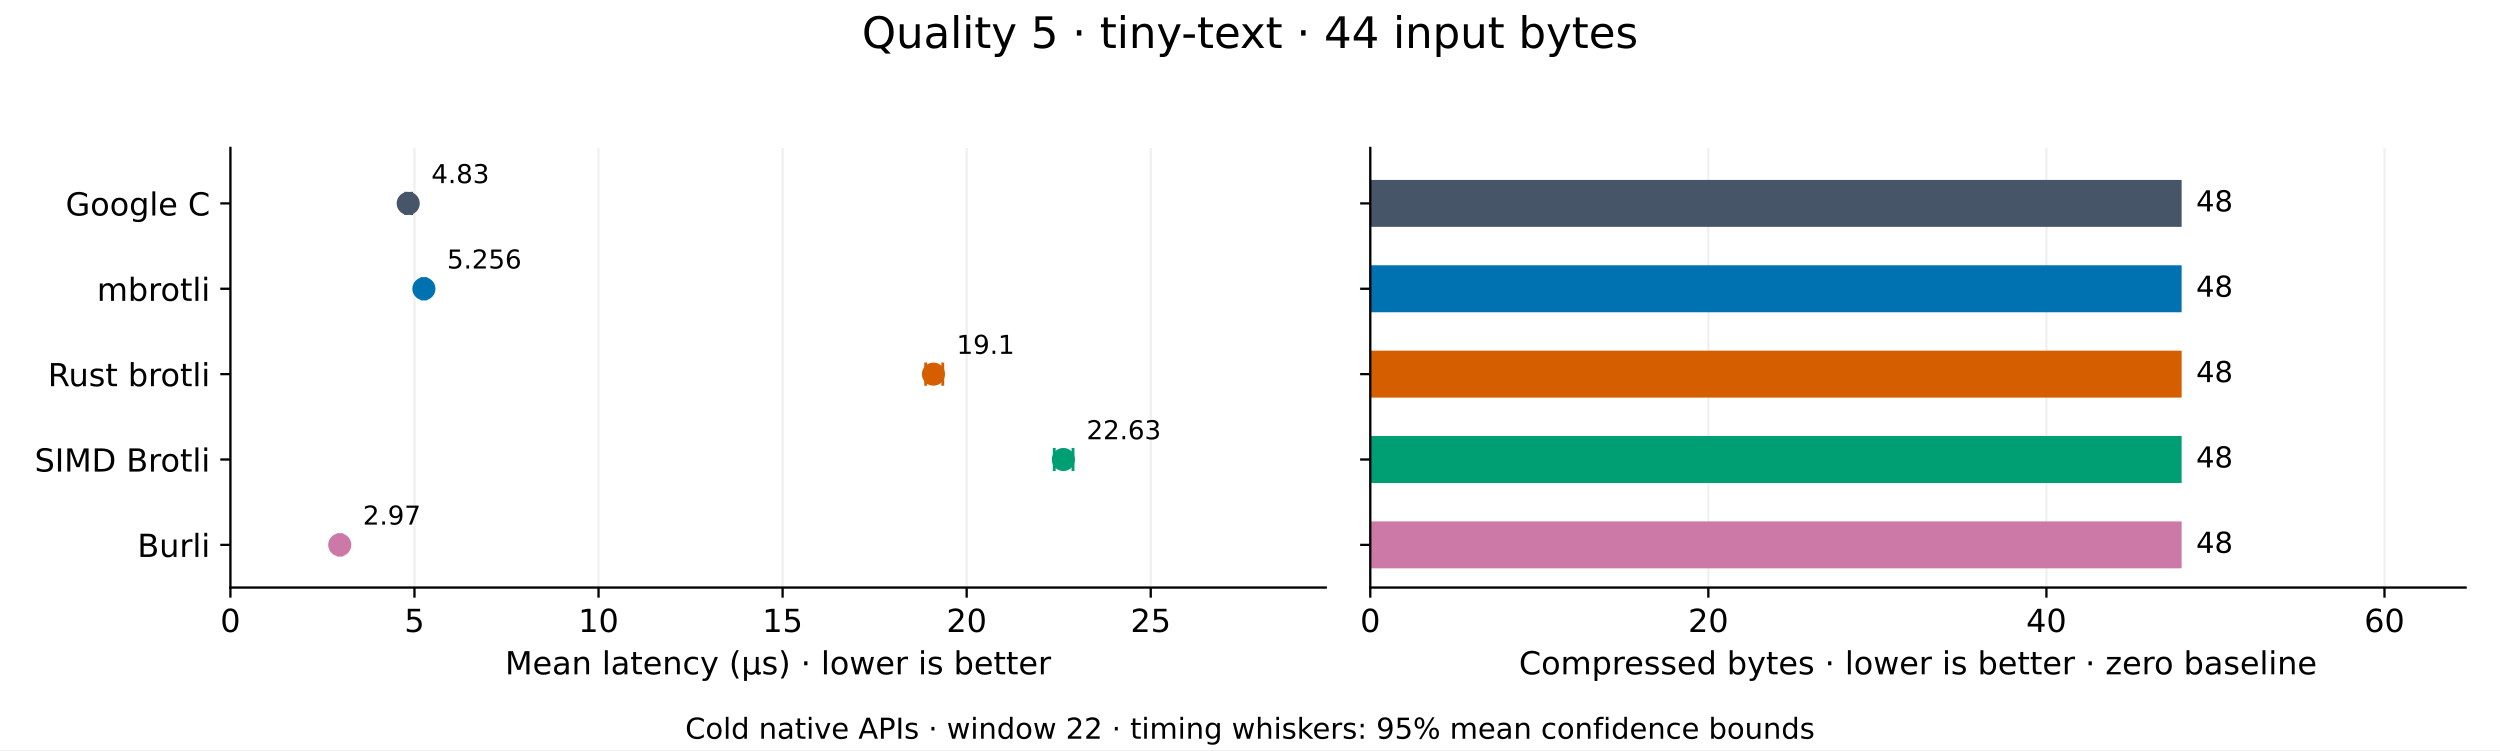
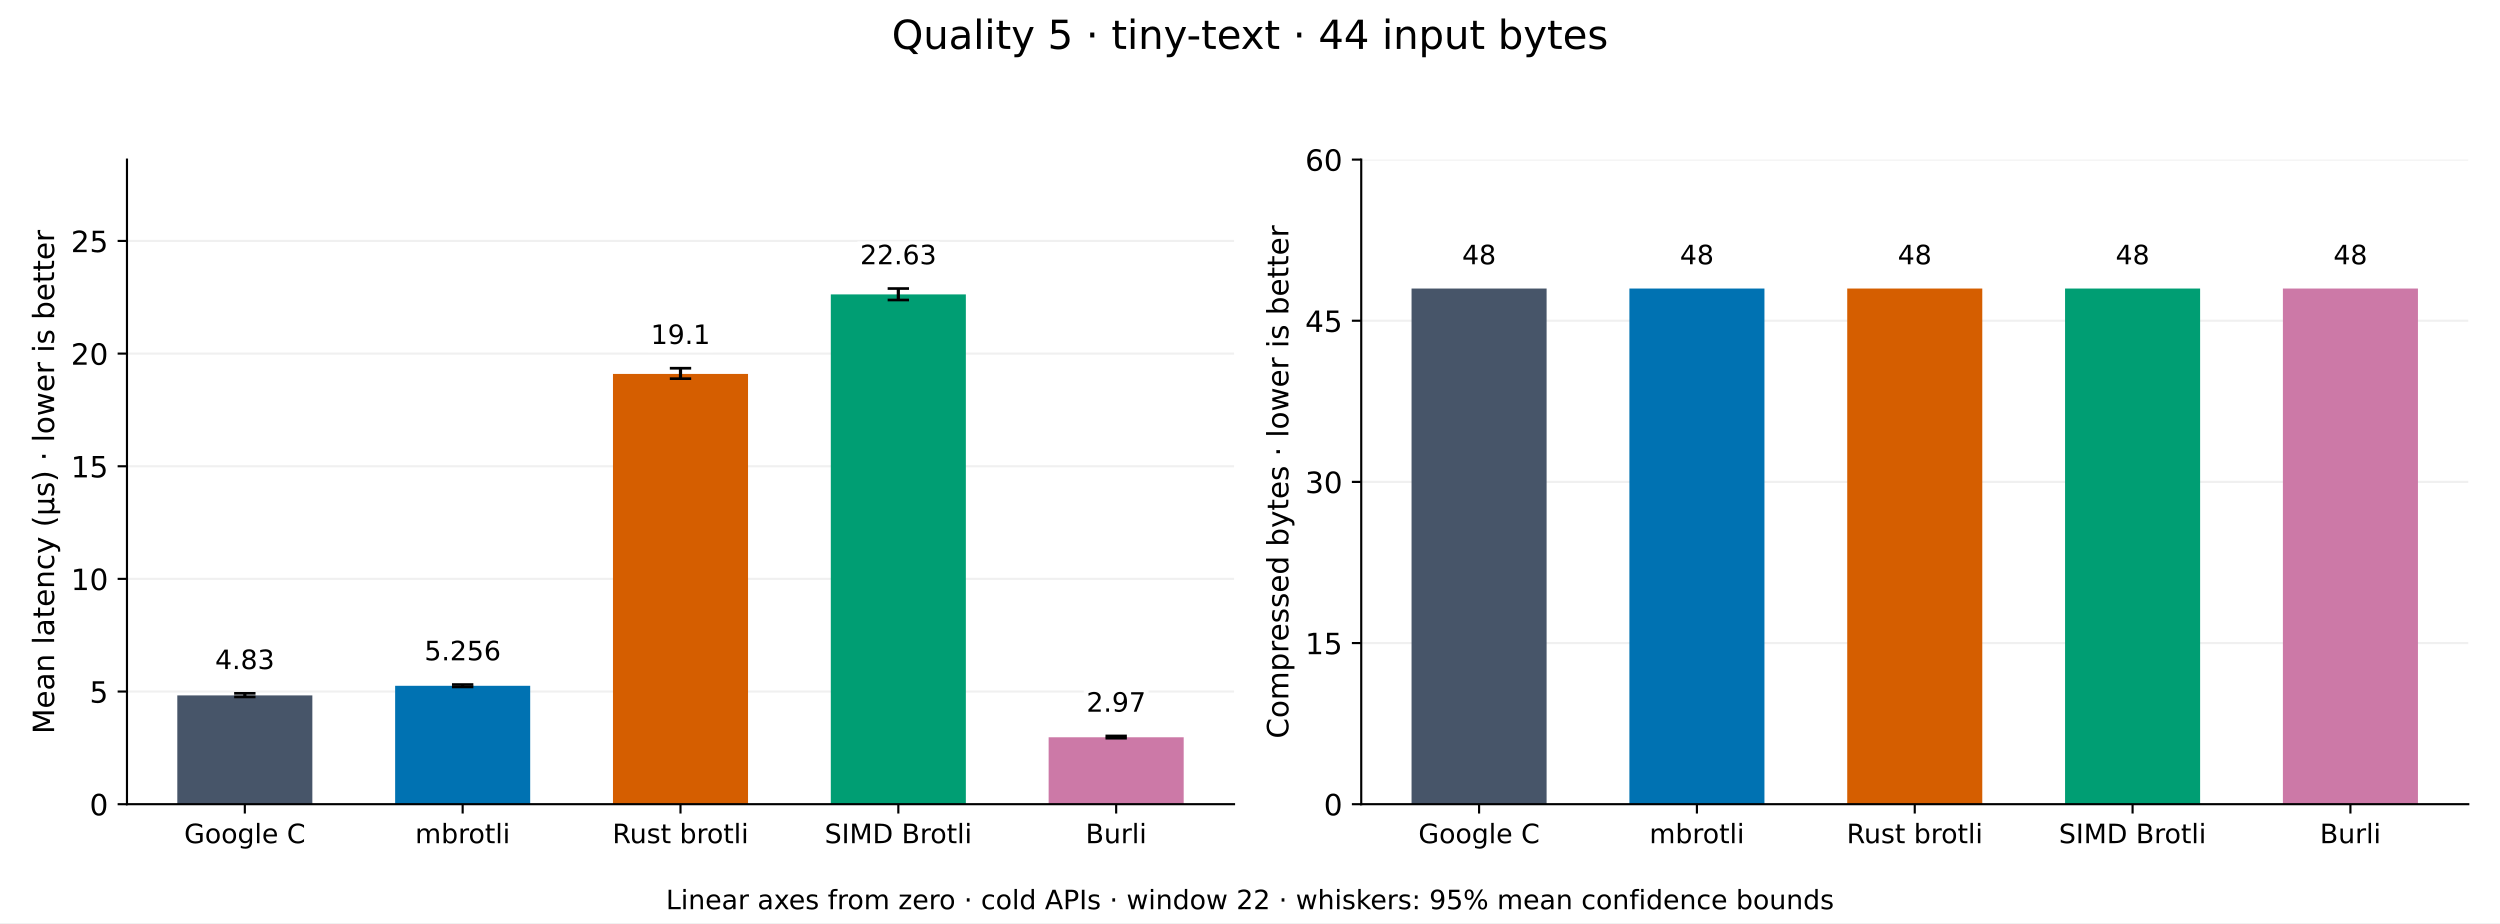
- <svg xmlns="http://www.w3.org/2000/svg" xmlns:xlink="http://www.w3.org/1999/xlink" width="864pt" height="259.2pt" viewBox="0 0 864 259.2" version="1.1">
+ <svg xmlns="http://www.w3.org/2000/svg" xmlns:xlink="http://www.w3.org/1999/xlink" width="936pt" height="345.6pt" viewBox="0 0 936 345.6" version="1.1">
  <defs>
    <style type="text/css">*{stroke-linejoin: round; stroke-linecap: butt}</style>
  </defs>
  <g id="figure_1">
    <g id="patch_1">
-       <path d="M 0 259.2  L 864 259.2  L 864 0  L 0 0  z " style="fill: #ffffff" />
+       <path d="M 0 345.6  L 936 345.6  L 936 0  L 0 0  z " style="fill: #ffffff" />
    </g>
    <g id="axes_1">
      <g id="patch_2">
-         <path d="M 79.63 203.056  L 458.185 203.056  L 458.185 51.12  L 79.63 51.12  z " style="fill: #ffffff" />
+         <path d="M 47.54 301.088  L 462.015 301.088  L 462.015 59.76  L 47.54 59.76  z " style="fill: #ffffff" />
      </g>
      <g id="matplotlib.axis_1">
        <g id="xtick_1">
          <g id="line2d_1">
-             <path d="M 79.63 203.056  L 79.63 51.12  " clip-path="url(#p1900ef59c5)" style="fill: none; stroke: #b0b0b0; stroke-opacity: 0.18; stroke-width: 0.8; stroke-linecap: square" />
-           </g>
-           <g id="line2d_2">
            <defs>
              <path id="m3d63aaa0ea" d="M 0 0  L 0 3.5  " style="stroke: #000000; stroke-width: 0.8" />
            </defs>
            <g>
-               <use xlink:href="#m3d63aaa0ea" x="79.63" y="203.056" style="stroke: #000000; stroke-width: 0.8" />
+               <use xlink:href="#m3d63aaa0ea" x="91.663" y="301.088" style="stroke: #000000; stroke-width: 0.8" />
            </g>
          </g>
          <g id="text_1">
-             <text style="font-size: 11px; font-family: 'DejaVu Sans', 'Bitstream Vera Sans', 'Computer Modern Sans Serif', 'Lucida Grande', 'Verdana', 'Geneva', 'Lucid', 'Arial', 'Helvetica', 'Avant Garde', sans-serif; text-anchor: middle" x="79.63" y="218.414" transform="rotate(-0 79.63 218.4143)">0</text>
+             <text style="font-size: 10px; font-family: 'DejaVu Sans', 'Bitstream Vera Sans', 'Computer Modern Sans Serif', 'Lucida Grande', 'Verdana', 'Geneva', 'Lucid', 'Arial', 'Helvetica', 'Avant Garde', sans-serif; text-anchor: middle" x="91.663" y="315.686" transform="rotate(-0 91.66259 315.6864)">Google C</text>
          </g>
        </g>
        <g id="xtick_2">
+           <g id="line2d_2">
+             <g>
+               <use xlink:href="#m3d63aaa0ea" x="173.22" y="301.088" style="stroke: #000000; stroke-width: 0.8" />
+             </g>
+           </g>
+           <g id="text_2">
+             <text style="font-size: 10px; font-family: 'DejaVu Sans', 'Bitstream Vera Sans', 'Computer Modern Sans Serif', 'Lucida Grande', 'Verdana', 'Geneva', 'Lucid', 'Arial', 'Helvetica', 'Avant Garde', sans-serif; text-anchor: middle" x="173.22" y="315.686" transform="rotate(-0 173.22 315.6864)">mbrotli</text>
+           </g>
+         </g>
+         <g id="xtick_3">
          <g id="line2d_3">
-             <path d="M 143.242 203.056  L 143.242 51.12  " clip-path="url(#p1900ef59c5)" style="fill: none; stroke: #b0b0b0; stroke-opacity: 0.18; stroke-width: 0.8; stroke-linecap: square" />
-           </g>
+             <g>
+               <use xlink:href="#m3d63aaa0ea" x="254.778" y="301.088" style="stroke: #000000; stroke-width: 0.8" />
+             </g>
+           </g>
+           <g id="text_3">
+             <text style="font-size: 10px; font-family: 'DejaVu Sans', 'Bitstream Vera Sans', 'Computer Modern Sans Serif', 'Lucida Grande', 'Verdana', 'Geneva', 'Lucid', 'Arial', 'Helvetica', 'Avant Garde', sans-serif; text-anchor: middle" x="254.778" y="315.686" transform="rotate(-0 254.7775 315.6864)">Rust brotli</text>
+           </g>
+         </g>
+         <g id="xtick_4">
          <g id="line2d_4">
            <g>
-               <use xlink:href="#m3d63aaa0ea" x="143.242" y="203.056" style="stroke: #000000; stroke-width: 0.8" />
-             </g>
-           </g>
-           <g id="text_2">
-             <text style="font-size: 11px; font-family: 'DejaVu Sans', 'Bitstream Vera Sans', 'Computer Modern Sans Serif', 'Lucida Grande', 'Verdana', 'Geneva', 'Lucid', 'Arial', 'Helvetica', 'Avant Garde', sans-serif; text-anchor: middle" x="143.242" y="218.414" transform="rotate(-0 143.2423 218.4143)">5</text>
-           </g>
-         </g>
-         <g id="xtick_3">
+               <use xlink:href="#m3d63aaa0ea" x="336.335" y="301.088" style="stroke: #000000; stroke-width: 0.8" />
+             </g>
+           </g>
+           <g id="text_4">
+             <text style="font-size: 10px; font-family: 'DejaVu Sans', 'Bitstream Vera Sans', 'Computer Modern Sans Serif', 'Lucida Grande', 'Verdana', 'Geneva', 'Lucid', 'Arial', 'Helvetica', 'Avant Garde', sans-serif; text-anchor: middle" x="336.335" y="315.686" transform="rotate(-0 336.335 315.6864)">SIMD Brotli</text>
+           </g>
+         </g>
+         <g id="xtick_5">
          <g id="line2d_5">
-             <path d="M 206.855 203.056  L 206.855 51.12  " clip-path="url(#p1900ef59c5)" style="fill: none; stroke: #b0b0b0; stroke-opacity: 0.18; stroke-width: 0.8; stroke-linecap: square" />
-           </g>
-           <g id="line2d_6">
-             <g>
-               <use xlink:href="#m3d63aaa0ea" x="206.855" y="203.056" style="stroke: #000000; stroke-width: 0.8" />
-             </g>
-           </g>
-           <g id="text_3">
-             <text style="font-size: 11px; font-family: 'DejaVu Sans', 'Bitstream Vera Sans', 'Computer Modern Sans Serif', 'Lucida Grande', 'Verdana', 'Geneva', 'Lucid', 'Arial', 'Helvetica', 'Avant Garde', sans-serif; text-anchor: middle" x="206.855" y="218.414" transform="rotate(-0 206.8546 218.4143)">10</text>
-           </g>
-         </g>
-         <g id="xtick_4">
-           <g id="line2d_7">
-             <path d="M 270.467 203.056  L 270.467 51.12  " clip-path="url(#p1900ef59c5)" style="fill: none; stroke: #b0b0b0; stroke-opacity: 0.18; stroke-width: 0.8; stroke-linecap: square" />
-           </g>
-           <g id="line2d_8">
-             <g>
-               <use xlink:href="#m3d63aaa0ea" x="270.467" y="203.056" style="stroke: #000000; stroke-width: 0.8" />
-             </g>
-           </g>
-           <g id="text_4">
-             <text style="font-size: 11px; font-family: 'DejaVu Sans', 'Bitstream Vera Sans', 'Computer Modern Sans Serif', 'Lucida Grande', 'Verdana', 'Geneva', 'Lucid', 'Arial', 'Helvetica', 'Avant Garde', sans-serif; text-anchor: middle" x="270.467" y="218.414" transform="rotate(-0 270.4669 218.4143)">15</text>
-           </g>
-         </g>
-         <g id="xtick_5">
-           <g id="line2d_9">
-             <path d="M 334.079 203.056  L 334.079 51.12  " clip-path="url(#p1900ef59c5)" style="fill: none; stroke: #b0b0b0; stroke-opacity: 0.18; stroke-width: 0.8; stroke-linecap: square" />
-           </g>
-           <g id="line2d_10">
-             <g>
-               <use xlink:href="#m3d63aaa0ea" x="334.079" y="203.056" style="stroke: #000000; stroke-width: 0.8" />
+             <g>
+               <use xlink:href="#m3d63aaa0ea" x="417.892" y="301.088" style="stroke: #000000; stroke-width: 0.8" />
            </g>
          </g>
          <g id="text_5">
-             <text style="font-size: 11px; font-family: 'DejaVu Sans', 'Bitstream Vera Sans', 'Computer Modern Sans Serif', 'Lucida Grande', 'Verdana', 'Geneva', 'Lucid', 'Arial', 'Helvetica', 'Avant Garde', sans-serif; text-anchor: middle" x="334.079" y="218.414" transform="rotate(-0 334.0792 218.4143)">20</text>
-           </g>
-         </g>
-         <g id="xtick_6">
-           <g id="line2d_11">
-             <path d="M 397.692 203.056  L 397.692 51.12  " clip-path="url(#p1900ef59c5)" style="fill: none; stroke: #b0b0b0; stroke-opacity: 0.18; stroke-width: 0.8; stroke-linecap: square" />
-           </g>
-           <g id="line2d_12">
-             <g>
-               <use xlink:href="#m3d63aaa0ea" x="397.692" y="203.056" style="stroke: #000000; stroke-width: 0.8" />
-             </g>
-           </g>
-           <g id="text_6">
-             <text style="font-size: 11px; font-family: 'DejaVu Sans', 'Bitstream Vera Sans', 'Computer Modern Sans Serif', 'Lucida Grande', 'Verdana', 'Geneva', 'Lucid', 'Arial', 'Helvetica', 'Avant Garde', sans-serif; text-anchor: middle" x="397.692" y="218.414" transform="rotate(-0 397.6916 218.4143)">25</text>
-           </g>
-         </g>
-         <g id="text_7">
-           <text style="font-size: 11px; font-family: 'DejaVu Sans', 'Bitstream Vera Sans', 'Computer Modern Sans Serif', 'Lucida Grande', 'Verdana', 'Geneva', 'Lucid', 'Arial', 'Helvetica', 'Avant Garde', sans-serif; text-anchor: middle" x="268.908" y="233.06" transform="rotate(-0 268.9075 233.0602)">Mean latency (µs) · lower is better</text>
+             <text style="font-size: 10px; font-family: 'DejaVu Sans', 'Bitstream Vera Sans', 'Computer Modern Sans Serif', 'Lucida Grande', 'Verdana', 'Geneva', 'Lucid', 'Arial', 'Helvetica', 'Avant Garde', sans-serif; text-anchor: middle" x="417.892" y="315.686" transform="rotate(-0 417.8924 315.6864)">Burli</text>
+           </g>
        </g>
      </g>
      <g id="matplotlib.axis_2">
        <g id="ytick_1">
-           <g id="line2d_13">
+           <g id="line2d_6">
+             <path d="M 47.54 301.088  L 462.015 301.088  " clip-path="url(#p0ad4e481a9)" style="fill: none; stroke: #b0b0b0; stroke-opacity: 0.18; stroke-width: 0.8; stroke-linecap: square" />
+           </g>
+           <g id="line2d_7">
            <defs>
              <path id="mb6c034703b" d="M 0 0  L -3.5 0  " style="stroke: #000000; stroke-width: 0.8" />
            </defs>
            <g>
-               <use xlink:href="#mb6c034703b" x="79.63" y="70.296" style="stroke: #000000; stroke-width: 0.8" />
+               <use xlink:href="#mb6c034703b" x="47.54" y="301.088" style="stroke: #000000; stroke-width: 0.8" />
+             </g>
+           </g>
+           <g id="text_6">
+             <text style="font-size: 11px; font-family: 'DejaVu Sans', 'Bitstream Vera Sans', 'Computer Modern Sans Serif', 'Lucida Grande', 'Verdana', 'Geneva', 'Lucid', 'Arial', 'Helvetica', 'Avant Garde', sans-serif; text-anchor: end" x="40.54" y="305.267" transform="rotate(-0 40.54 305.2671)">0</text>
+           </g>
+         </g>
+         <g id="ytick_2">
+           <g id="line2d_8">
+             <path d="M 47.54 258.913  L 462.015 258.913  " clip-path="url(#p0ad4e481a9)" style="fill: none; stroke: #b0b0b0; stroke-opacity: 0.18; stroke-width: 0.8; stroke-linecap: square" />
+           </g>
+           <g id="line2d_9">
+             <g>
+               <use xlink:href="#mb6c034703b" x="47.54" y="258.913" style="stroke: #000000; stroke-width: 0.8" />
+             </g>
+           </g>
+           <g id="text_7">
+             <text style="font-size: 11px; font-family: 'DejaVu Sans', 'Bitstream Vera Sans', 'Computer Modern Sans Serif', 'Lucida Grande', 'Verdana', 'Geneva', 'Lucid', 'Arial', 'Helvetica', 'Avant Garde', sans-serif; text-anchor: end" x="40.54" y="263.092" transform="rotate(-0 40.54 263.0923)">5</text>
+           </g>
+         </g>
+         <g id="ytick_3">
+           <g id="line2d_10">
+             <path d="M 47.54 216.738  L 462.015 216.738  " clip-path="url(#p0ad4e481a9)" style="fill: none; stroke: #b0b0b0; stroke-opacity: 0.18; stroke-width: 0.8; stroke-linecap: square" />
+           </g>
+           <g id="line2d_11">
+             <g>
+               <use xlink:href="#mb6c034703b" x="47.54" y="216.738" style="stroke: #000000; stroke-width: 0.8" />
            </g>
          </g>
          <g id="text_8">
-             <text style="font-size: 11px; font-family: 'DejaVu Sans', 'Bitstream Vera Sans', 'Computer Modern Sans Serif', 'Lucida Grande', 'Verdana', 'Geneva', 'Lucid', 'Arial', 'Helvetica', 'Avant Garde', sans-serif; text-anchor: end" x="72.63" y="74.476" transform="rotate(-0 72.63 74.47553)">Google C</text>
-           </g>
-         </g>
-         <g id="ytick_2">
+             <text style="font-size: 11px; font-family: 'DejaVu Sans', 'Bitstream Vera Sans', 'Computer Modern Sans Serif', 'Lucida Grande', 'Verdana', 'Geneva', 'Lucid', 'Arial', 'Helvetica', 'Avant Garde', sans-serif; text-anchor: end" x="40.54" y="220.917" transform="rotate(-0 40.54 220.9175)">10</text>
+           </g>
+         </g>
+         <g id="ytick_4">
+           <g id="line2d_12">
+             <path d="M 47.54 174.564  L 462.015 174.564  " clip-path="url(#p0ad4e481a9)" style="fill: none; stroke: #b0b0b0; stroke-opacity: 0.18; stroke-width: 0.8; stroke-linecap: square" />
+           </g>
+           <g id="line2d_13">
+             <g>
+               <use xlink:href="#mb6c034703b" x="47.54" y="174.564" style="stroke: #000000; stroke-width: 0.8" />
+             </g>
+           </g>
+           <g id="text_9">
+             <text style="font-size: 11px; font-family: 'DejaVu Sans', 'Bitstream Vera Sans', 'Computer Modern Sans Serif', 'Lucida Grande', 'Verdana', 'Geneva', 'Lucid', 'Arial', 'Helvetica', 'Avant Garde', sans-serif; text-anchor: end" x="40.54" y="178.743" transform="rotate(-0 40.54 178.7427)">15</text>
+           </g>
+         </g>
+         <g id="ytick_5">
          <g id="line2d_14">
-             <g>
-               <use xlink:href="#mb6c034703b" x="79.63" y="99.799" style="stroke: #000000; stroke-width: 0.8" />
-             </g>
-           </g>
-           <g id="text_9">
-             <text style="font-size: 11px; font-family: 'DejaVu Sans', 'Bitstream Vera Sans', 'Computer Modern Sans Serif', 'Lucida Grande', 'Verdana', 'Geneva', 'Lucid', 'Arial', 'Helvetica', 'Avant Garde', sans-serif; text-anchor: end" x="72.63" y="103.978" transform="rotate(-0 72.63 103.9777)">mbrotli</text>
-           </g>
-         </g>
-         <g id="ytick_3">
+             <path d="M 47.54 132.389  L 462.015 132.389  " clip-path="url(#p0ad4e481a9)" style="fill: none; stroke: #b0b0b0; stroke-opacity: 0.18; stroke-width: 0.8; stroke-linecap: square" />
+           </g>
          <g id="line2d_15">
            <g>
-               <use xlink:href="#mb6c034703b" x="79.63" y="129.301" style="stroke: #000000; stroke-width: 0.8" />
+               <use xlink:href="#mb6c034703b" x="47.54" y="132.389" style="stroke: #000000; stroke-width: 0.8" />
            </g>
          </g>
          <g id="text_10">
-             <text style="font-size: 11px; font-family: 'DejaVu Sans', 'Bitstream Vera Sans', 'Computer Modern Sans Serif', 'Lucida Grande', 'Verdana', 'Geneva', 'Lucid', 'Arial', 'Helvetica', 'Avant Garde', sans-serif; text-anchor: end" x="72.63" y="133.48" transform="rotate(-0 72.63 133.4798)">Rust brotli</text>
-           </g>
-         </g>
-         <g id="ytick_4">
+             <text style="font-size: 11px; font-family: 'DejaVu Sans', 'Bitstream Vera Sans', 'Computer Modern Sans Serif', 'Lucida Grande', 'Verdana', 'Geneva', 'Lucid', 'Arial', 'Helvetica', 'Avant Garde', sans-serif; text-anchor: end" x="40.54" y="136.568" transform="rotate(-0 40.54 136.5679)">20</text>
+           </g>
+         </g>
+         <g id="ytick_6">
          <g id="line2d_16">
-             <g>
-               <use xlink:href="#mb6c034703b" x="79.63" y="158.803" style="stroke: #000000; stroke-width: 0.8" />
+             <path d="M 47.54 90.214  L 462.015 90.214  " clip-path="url(#p0ad4e481a9)" style="fill: none; stroke: #b0b0b0; stroke-opacity: 0.18; stroke-width: 0.8; stroke-linecap: square" />
+           </g>
+           <g id="line2d_17">
+             <g>
+               <use xlink:href="#mb6c034703b" x="47.54" y="90.214" style="stroke: #000000; stroke-width: 0.8" />
            </g>
          </g>
          <g id="text_11">
-             <text style="font-size: 11px; font-family: 'DejaVu Sans', 'Bitstream Vera Sans', 'Computer Modern Sans Serif', 'Lucida Grande', 'Verdana', 'Geneva', 'Lucid', 'Arial', 'Helvetica', 'Avant Garde', sans-serif; text-anchor: end" x="72.63" y="162.982" transform="rotate(-0 72.63 162.9819)">SIMD Brotli</text>
-           </g>
-         </g>
-         <g id="ytick_5">
-           <g id="line2d_17">
-             <g>
-               <use xlink:href="#mb6c034703b" x="79.63" y="188.305" style="stroke: #000000; stroke-width: 0.8" />
-             </g>
-           </g>
-           <g id="text_12">
-             <text style="font-size: 11px; font-family: 'DejaVu Sans', 'Bitstream Vera Sans', 'Computer Modern Sans Serif', 'Lucida Grande', 'Verdana', 'Geneva', 'Lucid', 'Arial', 'Helvetica', 'Avant Garde', sans-serif; text-anchor: end" x="72.63" y="192.484" transform="rotate(-0 72.63 192.4841)">Burli</text>
-           </g>
-         </g>
+             <text style="font-size: 11px; font-family: 'DejaVu Sans', 'Bitstream Vera Sans', 'Computer Modern Sans Serif', 'Lucida Grande', 'Verdana', 'Geneva', 'Lucid', 'Arial', 'Helvetica', 'Avant Garde', sans-serif; text-anchor: end" x="40.54" y="94.393" transform="rotate(-0 40.54 94.39304)">25</text>
+           </g>
+         </g>
+         <g id="text_12">
+           <text style="font-size: 11px; font-family: 'DejaVu Sans', 'Bitstream Vera Sans', 'Computer Modern Sans Serif', 'Lucida Grande', 'Verdana', 'Geneva', 'Lucid', 'Arial', 'Helvetica', 'Avant Garde', sans-serif; text-anchor: middle" x="20.255" y="180.424" transform="rotate(-90 20.25484 180.424)">Mean latency (µs) · lower is better</text>
+         </g>
+       </g>
+       <g id="patch_3">
+         <path d="M 66.38 301.088  L 116.945 301.088  L 116.945 260.348  L 66.38 260.348  z " clip-path="url(#p0ad4e481a9)" style="fill: #475569" />
+       </g>
+       <g id="patch_4">
+         <path d="M 147.937 301.088  L 198.503 301.088  L 198.503 256.754  L 147.937 256.754  z " clip-path="url(#p0ad4e481a9)" style="fill: #0072b2" />
+       </g>
+       <g id="patch_5">
+         <path d="M 229.495 301.088  L 280.06 301.088  L 280.06 139.997  L 229.495 139.997  z " clip-path="url(#p0ad4e481a9)" style="fill: #d55e00" />
+       </g>
+       <g id="patch_6">
+         <path d="M 311.052 301.088  L 361.618 301.088  L 361.618 110.228  L 311.052 110.228  z " clip-path="url(#p0ad4e481a9)" style="fill: #009e73" />
+       </g>
+       <g id="patch_7">
+         <path d="M 392.61 301.088  L 443.175 301.088  L 443.175 276.035  L 392.61 276.035  z " clip-path="url(#p0ad4e481a9)" style="fill: #cc79a7" />
      </g>
      <g id="LineCollection_1">
-         <path d="M 140.214 70.296  L 142.233 70.296  " clip-path="url(#p1900ef59c5)" style="fill: none; stroke: #475569; stroke-width: 1.5" />
+         <path d="M 91.663 260.921  L 91.663 259.582  " clip-path="url(#p0ad4e481a9)" style="fill: none; stroke: #000000; stroke-width: 1.2" />
+         <path d="M 173.22 257.186  L 173.22 256.3  " clip-path="url(#p0ad4e481a9)" style="fill: none; stroke: #000000; stroke-width: 1.2" />
+         <path d="M 254.778 141.781  L 254.778 137.867  " clip-path="url(#p0ad4e481a9)" style="fill: none; stroke: #000000; stroke-width: 1.2" />
+         <path d="M 336.335 112.318  L 336.335 108.026  " clip-path="url(#p0ad4e481a9)" style="fill: none; stroke: #000000; stroke-width: 1.2" />
+         <path d="M 417.892 276.391  L 417.892 275.541  " clip-path="url(#p0ad4e481a9)" style="fill: none; stroke: #000000; stroke-width: 1.2" />
      </g>
      <g id="line2d_18">
        <defs>
-           <path id="m343819dc6d" d="M 0 4  L 0 -4  " style="stroke: #475569" />
+           <path id="ma4d3aa00d3" d="M 4 0  L -4 -0  " style="stroke: #000000" />
        </defs>
-         <g clip-path="url(#p1900ef59c5)">
-           <use xlink:href="#m343819dc6d" x="140.214" y="70.296" style="fill: #475569; stroke: #475569" />
+         <g clip-path="url(#p0ad4e481a9)">
+           <use xlink:href="#ma4d3aa00d3" x="91.663" y="260.921" style="fill: #1f77b4; stroke: #000000" />
+           <use xlink:href="#ma4d3aa00d3" x="173.22" y="257.186" style="fill: #1f77b4; stroke: #000000" />
+           <use xlink:href="#ma4d3aa00d3" x="254.778" y="141.781" style="fill: #1f77b4; stroke: #000000" />
+           <use xlink:href="#ma4d3aa00d3" x="336.335" y="112.318" style="fill: #1f77b4; stroke: #000000" />
+           <use xlink:href="#ma4d3aa00d3" x="417.892" y="276.391" style="fill: #1f77b4; stroke: #000000" />
        </g>
      </g>
      <g id="line2d_19">
-         <g clip-path="url(#p1900ef59c5)">
-           <use xlink:href="#m343819dc6d" x="142.233" y="70.296" style="fill: #475569; stroke: #475569" />
-         </g>
-       </g>
-       <g id="LineCollection_2">
-         <path d="M 145.847 99.799  L 147.184 99.799  " clip-path="url(#p1900ef59c5)" style="fill: none; stroke: #0072b2; stroke-width: 1.5" />
-       </g>
-       <g id="line2d_20">
-         <defs>
-           <path id="mbccd0b833d" d="M 0 4  L 0 -4  " style="stroke: #0072b2" />
-         </defs>
-         <g clip-path="url(#p1900ef59c5)">
-           <use xlink:href="#mbccd0b833d" x="145.847" y="99.799" style="fill: #0072b2; stroke: #0072b2" />
-         </g>
-       </g>
-       <g id="line2d_21">
-         <g clip-path="url(#p1900ef59c5)">
-           <use xlink:href="#mbccd0b833d" x="147.184" y="99.799" style="fill: #0072b2; stroke: #0072b2" />
-         </g>
-       </g>
-       <g id="LineCollection_3">
-         <path d="M 319.912 129.301  L 325.816 129.301  " clip-path="url(#p1900ef59c5)" style="fill: none; stroke: #d55e00; stroke-width: 1.5" />
-       </g>
-       <g id="line2d_22">
-         <defs>
-           <path id="mb9350045ea" d="M 0 4  L 0 -4  " style="stroke: #d55e00" />
-         </defs>
-         <g clip-path="url(#p1900ef59c5)">
-           <use xlink:href="#mb9350045ea" x="319.912" y="129.301" style="fill: #d55e00; stroke: #d55e00" />
-         </g>
-       </g>
-       <g id="line2d_23">
-         <g clip-path="url(#p1900ef59c5)">
-           <use xlink:href="#mb9350045ea" x="325.816" y="129.301" style="fill: #d55e00; stroke: #d55e00" />
-         </g>
-       </g>
-       <g id="LineCollection_4">
-         <path d="M 364.352 158.803  L 370.826 158.803  " clip-path="url(#p1900ef59c5)" style="fill: none; stroke: #009e73; stroke-width: 1.5" />
-       </g>
-       <g id="line2d_24">
-         <defs>
-           <path id="md20e1c9300" d="M 0 4  L 0 -4  " style="stroke: #009e73" />
-         </defs>
-         <g clip-path="url(#p1900ef59c5)">
-           <use xlink:href="#md20e1c9300" x="364.352" y="158.803" style="fill: #009e73; stroke: #009e73" />
-         </g>
-       </g>
-       <g id="line2d_25">
-         <g clip-path="url(#p1900ef59c5)">
-           <use xlink:href="#md20e1c9300" x="370.826" y="158.803" style="fill: #009e73; stroke: #009e73" />
-         </g>
-       </g>
-       <g id="LineCollection_5">
-         <path d="M 116.88 188.305  L 118.163 188.305  " clip-path="url(#p1900ef59c5)" style="fill: none; stroke: #cc79a7; stroke-width: 1.5" />
-       </g>
-       <g id="line2d_26">
-         <defs>
-           <path id="m0345b8c40e" d="M 0 4  L 0 -4  " style="stroke: #cc79a7" />
-         </defs>
-         <g clip-path="url(#p1900ef59c5)">
-           <use xlink:href="#m0345b8c40e" x="116.88" y="188.305" style="fill: #cc79a7; stroke: #cc79a7" />
-         </g>
-       </g>
-       <g id="line2d_27">
-         <g clip-path="url(#p1900ef59c5)">
-           <use xlink:href="#m0345b8c40e" x="118.163" y="188.305" style="fill: #cc79a7; stroke: #cc79a7" />
-         </g>
-       </g>
-       <g id="line2d_28">
-         <defs>
-           <path id="m01b95809ec" d="M 0 3.5  C 0.928 3.5 1.819 3.131 2.475 2.475  C 3.131 1.819 3.5 0.928 3.5 0  C 3.5 -0.928 3.131 -1.819 2.475 -2.475  C 1.819 -3.131 0.928 -3.5 0 -3.5  C -0.928 -3.5 -1.819 -3.131 -2.475 -2.475  C -3.131 -1.819 -3.5 -0.928 -3.5 0  C -3.5 0.928 -3.131 1.819 -2.475 2.475  C -1.819 3.131 -0.928 3.5 0 3.5  z " style="stroke: #475569" />
-         </defs>
-         <g clip-path="url(#p1900ef59c5)">
-           <use xlink:href="#m01b95809ec" x="141.078" y="70.296" style="fill: #475569; stroke: #475569" />
-         </g>
-       </g>
-       <g id="line2d_29">
-         <defs>
-           <path id="mf6860e5754" d="M 0 3.5  C 0.928 3.5 1.819 3.131 2.475 2.475  C 3.131 1.819 3.5 0.928 3.5 0  C 3.5 -0.928 3.131 -1.819 2.475 -2.475  C 1.819 -3.131 0.928 -3.5 0 -3.5  C -0.928 -3.5 -1.819 -3.131 -2.475 -2.475  C -3.131 -1.819 -3.5 -0.928 -3.5 0  C -3.5 0.928 -3.131 1.819 -2.475 2.475  C -1.819 3.131 -0.928 3.5 0 3.5  z " style="stroke: #0072b2" />
-         </defs>
-         <g clip-path="url(#p1900ef59c5)">
-           <use xlink:href="#mf6860e5754" x="146.499" y="99.799" style="fill: #0072b2; stroke: #0072b2" />
-         </g>
-       </g>
-       <g id="line2d_30">
-         <defs>
-           <path id="m3789e0fa28" d="M 0 3.5  C 0.928 3.5 1.819 3.131 2.475 2.475  C 3.131 1.819 3.5 0.928 3.5 0  C 3.5 -0.928 3.131 -1.819 2.475 -2.475  C 1.819 -3.131 0.928 -3.5 0 -3.5  C -0.928 -3.5 -1.819 -3.131 -2.475 -2.475  C -3.131 -1.819 -3.5 -0.928 -3.5 0  C -3.5 0.928 -3.131 1.819 -2.475 2.475  C -1.819 3.131 -0.928 3.5 0 3.5  z " style="stroke: #d55e00" />
-         </defs>
-         <g clip-path="url(#p1900ef59c5)">
-           <use xlink:href="#m3789e0fa28" x="322.604" y="129.301" style="fill: #d55e00; stroke: #d55e00" />
-         </g>
-       </g>
-       <g id="line2d_31">
-         <defs>
-           <path id="m137a43ea54" d="M 0 3.5  C 0.928 3.5 1.819 3.131 2.475 2.475  C 3.131 1.819 3.5 0.928 3.5 0  C 3.5 -0.928 3.131 -1.819 2.475 -2.475  C 1.819 -3.131 0.928 -3.5 0 -3.5  C -0.928 -3.5 -1.819 -3.131 -2.475 -2.475  C -3.131 -1.819 -3.5 -0.928 -3.5 0  C -3.5 0.928 -3.131 1.819 -2.475 2.475  C -1.819 3.131 -0.928 3.5 0 3.5  z " style="stroke: #009e73" />
-         </defs>
-         <g clip-path="url(#p1900ef59c5)">
-           <use xlink:href="#m137a43ea54" x="367.504" y="158.803" style="fill: #009e73; stroke: #009e73" />
-         </g>
-       </g>
-       <g id="line2d_32">
-         <defs>
-           <path id="mfe390a084c" d="M 0 3.5  C 0.928 3.5 1.819 3.131 2.475 2.475  C 3.131 1.819 3.5 0.928 3.5 0  C 3.5 -0.928 3.131 -1.819 2.475 -2.475  C 1.819 -3.131 0.928 -3.5 0 -3.5  C -0.928 -3.5 -1.819 -3.131 -2.475 -2.475  C -3.131 -1.819 -3.5 -0.928 -3.5 0  C -3.5 0.928 -3.131 1.819 -2.475 2.475  C -1.819 3.131 -0.928 3.5 0 3.5  z " style="stroke: #cc79a7" />
-         </defs>
-         <g clip-path="url(#p1900ef59c5)">
-           <use xlink:href="#mfe390a084c" x="117.417" y="188.305" style="fill: #cc79a7; stroke: #cc79a7" />
-         </g>
-       </g>
-       <g id="patch_3">
-         <path d="M 79.63 203.056  L 79.63 51.12  " style="fill: none; stroke: #000000; stroke-width: 0.8; stroke-linejoin: miter; stroke-linecap: square" />
-       </g>
-       <g id="patch_4">
-         <path d="M 79.63 203.056  L 458.185 203.056  " style="fill: none; stroke: #000000; stroke-width: 0.8; stroke-linejoin: miter; stroke-linecap: square" />
+         <g clip-path="url(#p0ad4e481a9)">
+           <use xlink:href="#ma4d3aa00d3" x="91.663" y="259.582" style="fill: #1f77b4; stroke: #000000" />
+           <use xlink:href="#ma4d3aa00d3" x="173.22" y="256.3" style="fill: #1f77b4; stroke: #000000" />
+           <use xlink:href="#ma4d3aa00d3" x="254.778" y="137.867" style="fill: #1f77b4; stroke: #000000" />
+           <use xlink:href="#ma4d3aa00d3" x="336.335" y="108.026" style="fill: #1f77b4; stroke: #000000" />
+           <use xlink:href="#ma4d3aa00d3" x="417.892" y="275.541" style="fill: #1f77b4; stroke: #000000" />
+         </g>
+       </g>
+       <g id="patch_8">
+         <path d="M 47.54 301.088  L 47.54 59.76  " style="fill: none; stroke: #000000; stroke-width: 0.8; stroke-linejoin: miter; stroke-linecap: square" />
+       </g>
+       <g id="patch_9">
+         <path d="M 47.54 301.088  L 462.015 301.088  " style="fill: none; stroke: #000000; stroke-width: 0.8; stroke-linejoin: miter; stroke-linecap: square" />
      </g>
      <g id="text_13">
-         <text style="font-size: 9px; font-family: 'DejaVu Sans', 'Bitstream Vera Sans', 'Computer Modern Sans Serif', 'Lucida Grande', 'Verdana', 'Geneva', 'Lucid', 'Arial', 'Helvetica', 'Avant Garde', sans-serif; text-anchor: start" x="149.078" y="63.296" transform="rotate(-0 149.0784 63.29639)">4.83</text>
+         <g id="patch_10">
+           <path d="M 79.53 253.582  L 103.795 253.582  L 103.795 241.904  L 79.53 241.904  z " style="fill: #ffffff; opacity: 0.9" />
+         </g>
+         <text style="font-size: 10px; font-family: 'DejaVu Sans', 'Bitstream Vera Sans', 'Computer Modern Sans Serif', 'Lucida Grande', 'Verdana', 'Geneva', 'Lucid', 'Arial', 'Helvetica', 'Avant Garde', sans-serif; text-anchor: middle" x="91.663" y="250.503" transform="rotate(-0 91.66259 250.5026)">4.83</text>
      </g>
      <g id="text_14">
-         <text style="font-size: 9px; font-family: 'DejaVu Sans', 'Bitstream Vera Sans', 'Computer Modern Sans Serif', 'Lucida Grande', 'Verdana', 'Geneva', 'Lucid', 'Arial', 'Helvetica', 'Avant Garde', sans-serif; text-anchor: start" x="154.499" y="92.799" transform="rotate(-0 154.4991 92.79852)">5.256</text>
+         <g id="patch_11">
+           <path d="M 157.906 250.3  L 188.534 250.3  L 188.534 238.622  L 157.906 238.622  z " style="fill: #ffffff; opacity: 0.9" />
+         </g>
+         <text style="font-size: 10px; font-family: 'DejaVu Sans', 'Bitstream Vera Sans', 'Computer Modern Sans Serif', 'Lucida Grande', 'Verdana', 'Geneva', 'Lucid', 'Arial', 'Helvetica', 'Avant Garde', sans-serif; text-anchor: middle" x="173.22" y="247.22" transform="rotate(-0 173.22 247.2201)">5.256</text>
      </g>
      <g id="text_15">
-         <text style="font-size: 9px; font-family: 'DejaVu Sans', 'Bitstream Vera Sans', 'Computer Modern Sans Serif', 'Lucida Grande', 'Verdana', 'Geneva', 'Lucid', 'Arial', 'Helvetica', 'Avant Garde', sans-serif; text-anchor: start" x="330.604" y="122.301" transform="rotate(-0 330.6036 122.3007)">19.1</text>
+         <g id="patch_12">
+           <path d="M 242.645 131.867  L 266.91 131.867  L 266.91 120.189  L 242.645 120.189  z " style="fill: #ffffff; opacity: 0.9" />
+         </g>
+         <text style="font-size: 10px; font-family: 'DejaVu Sans', 'Bitstream Vera Sans', 'Computer Modern Sans Serif', 'Lucida Grande', 'Verdana', 'Geneva', 'Lucid', 'Arial', 'Helvetica', 'Avant Garde', sans-serif; text-anchor: middle" x="254.778" y="128.788" transform="rotate(-0 254.7775 128.7875)">19.1</text>
      </g>
      <g id="text_16">
-         <text style="font-size: 9px; font-family: 'DejaVu Sans', 'Bitstream Vera Sans', 'Computer Modern Sans Serif', 'Lucida Grande', 'Verdana', 'Geneva', 'Lucid', 'Arial', 'Helvetica', 'Avant Garde', sans-serif; text-anchor: start" x="375.504" y="151.803" transform="rotate(-0 375.5036 151.8028)">22.63</text>
+         <g id="patch_13">
+           <path d="M 321.021 102.026  L 351.649 102.026  L 351.649 90.347  L 321.021 90.347  z " style="fill: #ffffff; opacity: 0.9" />
+         </g>
+         <text style="font-size: 10px; font-family: 'DejaVu Sans', 'Bitstream Vera Sans', 'Computer Modern Sans Serif', 'Lucida Grande', 'Verdana', 'Geneva', 'Lucid', 'Arial', 'Helvetica', 'Avant Garde', sans-serif; text-anchor: middle" x="336.335" y="98.946" transform="rotate(-0 336.335 98.94591)">22.63</text>
      </g>
      <g id="text_17">
-         <text style="font-size: 9px; font-family: 'DejaVu Sans', 'Bitstream Vera Sans', 'Computer Modern Sans Serif', 'Lucida Grande', 'Verdana', 'Geneva', 'Lucid', 'Arial', 'Helvetica', 'Avant Garde', sans-serif; text-anchor: start" x="125.417" y="181.305" transform="rotate(-0 125.4167 181.3049)">2.97</text>
+         <g id="patch_14">
+           <path d="M 405.76 269.541  L 430.025 269.541  L 430.025 257.863  L 405.76 257.863  z " style="fill: #ffffff; opacity: 0.9" />
+         </g>
+         <text style="font-size: 10px; font-family: 'DejaVu Sans', 'Bitstream Vera Sans', 'Computer Modern Sans Serif', 'Lucida Grande', 'Verdana', 'Geneva', 'Lucid', 'Arial', 'Helvetica', 'Avant Garde', sans-serif; text-anchor: middle" x="417.892" y="266.461" transform="rotate(-0 417.8924 266.4611)">2.97</text>
      </g>
    </g>
    <g id="axes_2">
-       <g id="patch_5">
-         <path d="M 473.565 203.056  L 852.12 203.056  L 852.12 51.12  L 473.565 51.12  z " style="fill: #ffffff" />
+       <g id="patch_15">
+         <path d="M 509.645 301.088  L 924.12 301.088  L 924.12 59.76  L 509.645 59.76  z " style="fill: #ffffff" />
      </g>
      <g id="matplotlib.axis_3">
+         <g id="xtick_6">
+           <g id="line2d_20">
+             <g>
+               <use xlink:href="#m3d63aaa0ea" x="553.768" y="301.088" style="stroke: #000000; stroke-width: 0.8" />
+             </g>
+           </g>
+           <g id="text_18">
+             <text style="font-size: 10px; font-family: 'DejaVu Sans', 'Bitstream Vera Sans', 'Computer Modern Sans Serif', 'Lucida Grande', 'Verdana', 'Geneva', 'Lucid', 'Arial', 'Helvetica', 'Avant Garde', sans-serif; text-anchor: middle" x="553.768" y="315.686" transform="rotate(-0 553.7676 315.6864)">Google C</text>
+           </g>
+         </g>
        <g id="xtick_7">
+           <g id="line2d_21">
+             <g>
+               <use xlink:href="#m3d63aaa0ea" x="635.325" y="301.088" style="stroke: #000000; stroke-width: 0.8" />
+             </g>
+           </g>
+           <g id="text_19">
+             <text style="font-size: 10px; font-family: 'DejaVu Sans', 'Bitstream Vera Sans', 'Computer Modern Sans Serif', 'Lucida Grande', 'Verdana', 'Geneva', 'Lucid', 'Arial', 'Helvetica', 'Avant Garde', sans-serif; text-anchor: middle" x="635.325" y="315.686" transform="rotate(-0 635.325 315.6864)">mbrotli</text>
+           </g>
+         </g>
+         <g id="xtick_8">
+           <g id="line2d_22">
+             <g>
+               <use xlink:href="#m3d63aaa0ea" x="716.883" y="301.088" style="stroke: #000000; stroke-width: 0.8" />
+             </g>
+           </g>
+           <g id="text_20">
+             <text style="font-size: 10px; font-family: 'DejaVu Sans', 'Bitstream Vera Sans', 'Computer Modern Sans Serif', 'Lucida Grande', 'Verdana', 'Geneva', 'Lucid', 'Arial', 'Helvetica', 'Avant Garde', sans-serif; text-anchor: middle" x="716.883" y="315.686" transform="rotate(-0 716.8825 315.6864)">Rust brotli</text>
+           </g>
+         </g>
+         <g id="xtick_9">
+           <g id="line2d_23">
+             <g>
+               <use xlink:href="#m3d63aaa0ea" x="798.44" y="301.088" style="stroke: #000000; stroke-width: 0.8" />
+             </g>
+           </g>
+           <g id="text_21">
+             <text style="font-size: 10px; font-family: 'DejaVu Sans', 'Bitstream Vera Sans', 'Computer Modern Sans Serif', 'Lucida Grande', 'Verdana', 'Geneva', 'Lucid', 'Arial', 'Helvetica', 'Avant Garde', sans-serif; text-anchor: middle" x="798.44" y="315.686" transform="rotate(-0 798.44 315.6864)">SIMD Brotli</text>
+           </g>
+         </g>
+         <g id="xtick_10">
+           <g id="line2d_24">
+             <g>
+               <use xlink:href="#m3d63aaa0ea" x="879.997" y="301.088" style="stroke: #000000; stroke-width: 0.8" />
+             </g>
+           </g>
+           <g id="text_22">
+             <text style="font-size: 10px; font-family: 'DejaVu Sans', 'Bitstream Vera Sans', 'Computer Modern Sans Serif', 'Lucida Grande', 'Verdana', 'Geneva', 'Lucid', 'Arial', 'Helvetica', 'Avant Garde', sans-serif; text-anchor: middle" x="879.997" y="315.686" transform="rotate(-0 879.9974 315.6864)">Burli</text>
+           </g>
+         </g>
+       </g>
+       <g id="matplotlib.axis_4">
+         <g id="ytick_7">
+           <g id="line2d_25">
+             <path d="M 509.645 301.088  L 924.12 301.088  " clip-path="url(#p46c3231762)" style="fill: none; stroke: #b0b0b0; stroke-opacity: 0.18; stroke-width: 0.8; stroke-linecap: square" />
+           </g>
+           <g id="line2d_26">
+             <g>
+               <use xlink:href="#mb6c034703b" x="509.645" y="301.088" style="stroke: #000000; stroke-width: 0.8" />
+             </g>
+           </g>
+           <g id="text_23">
+             <text style="font-size: 11px; font-family: 'DejaVu Sans', 'Bitstream Vera Sans', 'Computer Modern Sans Serif', 'Lucida Grande', 'Verdana', 'Geneva', 'Lucid', 'Arial', 'Helvetica', 'Avant Garde', sans-serif; text-anchor: end" x="502.645" y="305.267" transform="rotate(-0 502.645 305.2671)">0</text>
+           </g>
+         </g>
+         <g id="ytick_8">
+           <g id="line2d_27">
+             <path d="M 509.645 240.756  L 924.12 240.756  " clip-path="url(#p46c3231762)" style="fill: none; stroke: #b0b0b0; stroke-opacity: 0.18; stroke-width: 0.8; stroke-linecap: square" />
+           </g>
+           <g id="line2d_28">
+             <g>
+               <use xlink:href="#mb6c034703b" x="509.645" y="240.756" style="stroke: #000000; stroke-width: 0.8" />
+             </g>
+           </g>
+           <g id="text_24">
+             <text style="font-size: 11px; font-family: 'DejaVu Sans', 'Bitstream Vera Sans', 'Computer Modern Sans Serif', 'Lucida Grande', 'Verdana', 'Geneva', 'Lucid', 'Arial', 'Helvetica', 'Avant Garde', sans-serif; text-anchor: end" x="502.645" y="244.935" transform="rotate(-0 502.645 244.9351)">15</text>
+           </g>
+         </g>
+         <g id="ytick_9">
+           <g id="line2d_29">
+             <path d="M 509.645 180.424  L 924.12 180.424  " clip-path="url(#p46c3231762)" style="fill: none; stroke: #b0b0b0; stroke-opacity: 0.18; stroke-width: 0.8; stroke-linecap: square" />
+           </g>
+           <g id="line2d_30">
+             <g>
+               <use xlink:href="#mb6c034703b" x="509.645" y="180.424" style="stroke: #000000; stroke-width: 0.8" />
+             </g>
+           </g>
+           <g id="text_25">
+             <text style="font-size: 11px; font-family: 'DejaVu Sans', 'Bitstream Vera Sans', 'Computer Modern Sans Serif', 'Lucida Grande', 'Verdana', 'Geneva', 'Lucid', 'Arial', 'Helvetica', 'Avant Garde', sans-serif; text-anchor: end" x="502.645" y="184.603" transform="rotate(-0 502.645 184.6031)">30</text>
+           </g>
+         </g>
+         <g id="ytick_10">
+           <g id="line2d_31">
+             <path d="M 509.645 120.092  L 924.12 120.092  " clip-path="url(#p46c3231762)" style="fill: none; stroke: #b0b0b0; stroke-opacity: 0.18; stroke-width: 0.8; stroke-linecap: square" />
+           </g>
+           <g id="line2d_32">
+             <g>
+               <use xlink:href="#mb6c034703b" x="509.645" y="120.092" style="stroke: #000000; stroke-width: 0.8" />
+             </g>
+           </g>
+           <g id="text_26">
+             <text style="font-size: 11px; font-family: 'DejaVu Sans', 'Bitstream Vera Sans', 'Computer Modern Sans Serif', 'Lucida Grande', 'Verdana', 'Geneva', 'Lucid', 'Arial', 'Helvetica', 'Avant Garde', sans-serif; text-anchor: end" x="502.645" y="124.271" transform="rotate(-0 502.645 124.2711)">45</text>
+           </g>
+         </g>
+         <g id="ytick_11">
          <g id="line2d_33">
-             <path d="M 473.565 203.056  L 473.565 51.12  " clip-path="url(#p9352525753)" style="fill: none; stroke: #b0b0b0; stroke-opacity: 0.18; stroke-width: 0.8; stroke-linecap: square" />
+             <path d="M 509.645 59.76  L 924.12 59.76  " clip-path="url(#p46c3231762)" style="fill: none; stroke: #b0b0b0; stroke-opacity: 0.18; stroke-width: 0.8; stroke-linecap: square" />
          </g>
          <g id="line2d_34">
            <g>
-               <use xlink:href="#m3d63aaa0ea" x="473.565" y="203.056" style="stroke: #000000; stroke-width: 0.8" />
-             </g>
-           </g>
-           <g id="text_18">
-             <text style="font-size: 11px; font-family: 'DejaVu Sans', 'Bitstream Vera Sans', 'Computer Modern Sans Serif', 'Lucida Grande', 'Verdana', 'Geneva', 'Lucid', 'Arial', 'Helvetica', 'Avant Garde', sans-serif; text-anchor: middle" x="473.565" y="218.414" transform="rotate(-0 473.565 218.4143)">0</text>
-           </g>
-         </g>
-         <g id="xtick_8">
-           <g id="line2d_35">
-             <path d="M 590.403 203.056  L 590.403 51.12  " clip-path="url(#p9352525753)" style="fill: none; stroke: #b0b0b0; stroke-opacity: 0.18; stroke-width: 0.8; stroke-linecap: square" />
-           </g>
-           <g id="line2d_36">
-             <g>
-               <use xlink:href="#m3d63aaa0ea" x="590.403" y="203.056" style="stroke: #000000; stroke-width: 0.8" />
-             </g>
-           </g>
-           <g id="text_19">
-             <text style="font-size: 11px; font-family: 'DejaVu Sans', 'Bitstream Vera Sans', 'Computer Modern Sans Serif', 'Lucida Grande', 'Verdana', 'Geneva', 'Lucid', 'Arial', 'Helvetica', 'Avant Garde', sans-serif; text-anchor: middle" x="590.403" y="218.414" transform="rotate(-0 590.403 218.4143)">20</text>
-           </g>
-         </g>
-         <g id="xtick_9">
-           <g id="line2d_37">
-             <path d="M 707.241 203.056  L 707.241 51.12  " clip-path="url(#p9352525753)" style="fill: none; stroke: #b0b0b0; stroke-opacity: 0.18; stroke-width: 0.8; stroke-linecap: square" />
-           </g>
-           <g id="line2d_38">
-             <g>
-               <use xlink:href="#m3d63aaa0ea" x="707.241" y="203.056" style="stroke: #000000; stroke-width: 0.8" />
-             </g>
-           </g>
-           <g id="text_20">
-             <text style="font-size: 11px; font-family: 'DejaVu Sans', 'Bitstream Vera Sans', 'Computer Modern Sans Serif', 'Lucida Grande', 'Verdana', 'Geneva', 'Lucid', 'Arial', 'Helvetica', 'Avant Garde', sans-serif; text-anchor: middle" x="707.241" y="218.414" transform="rotate(-0 707.2409 218.4143)">40</text>
-           </g>
-         </g>
-         <g id="xtick_10">
-           <g id="line2d_39">
-             <path d="M 824.079 203.056  L 824.079 51.12  " clip-path="url(#p9352525753)" style="fill: none; stroke: #b0b0b0; stroke-opacity: 0.18; stroke-width: 0.8; stroke-linecap: square" />
-           </g>
-           <g id="line2d_40">
-             <g>
-               <use xlink:href="#m3d63aaa0ea" x="824.079" y="203.056" style="stroke: #000000; stroke-width: 0.8" />
-             </g>
-           </g>
-           <g id="text_21">
-             <text style="font-size: 11px; font-family: 'DejaVu Sans', 'Bitstream Vera Sans', 'Computer Modern Sans Serif', 'Lucida Grande', 'Verdana', 'Geneva', 'Lucid', 'Arial', 'Helvetica', 'Avant Garde', sans-serif; text-anchor: middle" x="824.079" y="218.414" transform="rotate(-0 824.0789 218.4143)">60</text>
-           </g>
-         </g>
-         <g id="text_22">
-           <text style="font-size: 11px; font-family: 'DejaVu Sans', 'Bitstream Vera Sans', 'Computer Modern Sans Serif', 'Lucida Grande', 'Verdana', 'Geneva', 'Lucid', 'Arial', 'Helvetica', 'Avant Garde', sans-serif; text-anchor: middle" x="662.842" y="233.06" transform="rotate(-0 662.8425 233.0602)">Compressed bytes · lower is better · zero baseline</text>
-         </g>
-       </g>
-       <g id="matplotlib.axis_4">
-         <g id="ytick_6">
-           <g id="line2d_41">
-             <g>
-               <use xlink:href="#mb6c034703b" x="473.565" y="70.296" style="stroke: #000000; stroke-width: 0.8" />
-             </g>
-           </g>
-         </g>
-         <g id="ytick_7">
-           <g id="line2d_42">
-             <g>
-               <use xlink:href="#mb6c034703b" x="473.565" y="99.799" style="stroke: #000000; stroke-width: 0.8" />
-             </g>
-           </g>
-         </g>
-         <g id="ytick_8">
-           <g id="line2d_43">
-             <g>
-               <use xlink:href="#mb6c034703b" x="473.565" y="129.301" style="stroke: #000000; stroke-width: 0.8" />
-             </g>
-           </g>
-         </g>
-         <g id="ytick_9">
-           <g id="line2d_44">
-             <g>
-               <use xlink:href="#mb6c034703b" x="473.565" y="158.803" style="stroke: #000000; stroke-width: 0.8" />
-             </g>
-           </g>
-         </g>
-         <g id="ytick_10">
-           <g id="line2d_45">
-             <g>
-               <use xlink:href="#mb6c034703b" x="473.565" y="188.305" style="stroke: #000000; stroke-width: 0.8" />
-             </g>
-           </g>
-         </g>
-       </g>
-       <g id="patch_6">
-         <path d="M 473.565 62.183  L 753.976 62.183  L 753.976 78.409  L 473.565 78.409  z " clip-path="url(#p9352525753)" style="fill: #475569" />
-       </g>
-       <g id="patch_7">
-         <path d="M 473.565 91.685  L 753.976 91.685  L 753.976 107.912  L 473.565 107.912  z " clip-path="url(#p9352525753)" style="fill: #0072b2" />
-       </g>
-       <g id="patch_8">
-         <path d="M 473.565 121.188  L 753.976 121.188  L 753.976 137.414  L 473.565 137.414  z " clip-path="url(#p9352525753)" style="fill: #d55e00" />
-       </g>
-       <g id="patch_9">
-         <path d="M 473.565 150.69  L 753.976 150.69  L 753.976 166.916  L 473.565 166.916  z " clip-path="url(#p9352525753)" style="fill: #009e73" />
-       </g>
-       <g id="patch_10">
-         <path d="M 473.565 180.192  L 753.976 180.192  L 753.976 196.418  L 473.565 196.418  z " clip-path="url(#p9352525753)" style="fill: #cc79a7" />
-       </g>
-       <g id="patch_11">
-         <path d="M 473.565 203.056  L 473.565 51.12  " style="fill: none; stroke: #000000; stroke-width: 0.8; stroke-linejoin: miter; stroke-linecap: square" />
-       </g>
-       <g id="patch_12">
-         <path d="M 473.565 203.056  L 852.12 203.056  " style="fill: none; stroke: #000000; stroke-width: 0.8; stroke-linejoin: miter; stroke-linecap: square" />
-       </g>
-       <g id="text_23">
-         <text style="font-size: 10px; font-family: 'DejaVu Sans', 'Bitstream Vera Sans', 'Computer Modern Sans Serif', 'Lucida Grande', 'Verdana', 'Geneva', 'Lucid', 'Arial', 'Helvetica', 'Avant Garde', sans-serif; text-anchor: start" x="758.976" y="73.056" transform="rotate(-0 758.9761 73.05576)">48</text>
-       </g>
-       <g id="text_24">
-         <text style="font-size: 10px; font-family: 'DejaVu Sans', 'Bitstream Vera Sans', 'Computer Modern Sans Serif', 'Lucida Grande', 'Verdana', 'Geneva', 'Lucid', 'Arial', 'Helvetica', 'Avant Garde', sans-serif; text-anchor: start" x="758.976" y="102.558" transform="rotate(-0 758.9761 102.5579)">48</text>
-       </g>
-       <g id="text_25">
-         <text style="font-size: 10px; font-family: 'DejaVu Sans', 'Bitstream Vera Sans', 'Computer Modern Sans Serif', 'Lucida Grande', 'Verdana', 'Geneva', 'Lucid', 'Arial', 'Helvetica', 'Avant Garde', sans-serif; text-anchor: start" x="758.976" y="132.06" transform="rotate(-0 758.9761 132.06)">48</text>
-       </g>
-       <g id="text_26">
-         <text style="font-size: 10px; font-family: 'DejaVu Sans', 'Bitstream Vera Sans', 'Computer Modern Sans Serif', 'Lucida Grande', 'Verdana', 'Geneva', 'Lucid', 'Arial', 'Helvetica', 'Avant Garde', sans-serif; text-anchor: start" x="758.976" y="161.562" transform="rotate(-0 758.9761 161.5622)">48</text>
-       </g>
-       <g id="text_27">
-         <text style="font-size: 10px; font-family: 'DejaVu Sans', 'Bitstream Vera Sans', 'Computer Modern Sans Serif', 'Lucida Grande', 'Verdana', 'Geneva', 'Lucid', 'Arial', 'Helvetica', 'Avant Garde', sans-serif; text-anchor: start" x="758.976" y="191.064" transform="rotate(-0 758.9761 191.0643)">48</text>
+               <use xlink:href="#mb6c034703b" x="509.645" y="59.76" style="stroke: #000000; stroke-width: 0.8" />
+             </g>
+           </g>
+           <g id="text_27">
+             <text style="font-size: 11px; font-family: 'DejaVu Sans', 'Bitstream Vera Sans', 'Computer Modern Sans Serif', 'Lucida Grande', 'Verdana', 'Geneva', 'Lucid', 'Arial', 'Helvetica', 'Avant Garde', sans-serif; text-anchor: end" x="502.645" y="63.939" transform="rotate(-0 502.645 63.93914)">60</text>
+           </g>
+         </g>
+         <g id="text_28">
+           <text style="font-size: 11px; font-family: 'DejaVu Sans', 'Bitstream Vera Sans', 'Computer Modern Sans Serif', 'Lucida Grande', 'Verdana', 'Geneva', 'Lucid', 'Arial', 'Helvetica', 'Avant Garde', sans-serif; text-anchor: middle" x="482.36" y="180.424" transform="rotate(-90 482.3598 180.424)">Compressed bytes · lower is better</text>
+         </g>
+       </g>
+       <g id="patch_16">
+         <path d="M 528.485 301.088  L 579.05 301.088  L 579.05 108.026  L 528.485 108.026  z " clip-path="url(#p46c3231762)" style="fill: #475569" />
+       </g>
+       <g id="patch_17">
+         <path d="M 610.042 301.088  L 660.608 301.088  L 660.608 108.026  L 610.042 108.026  z " clip-path="url(#p46c3231762)" style="fill: #0072b2" />
+       </g>
+       <g id="patch_18">
+         <path d="M 691.6 301.088  L 742.165 301.088  L 742.165 108.026  L 691.6 108.026  z " clip-path="url(#p46c3231762)" style="fill: #d55e00" />
+       </g>
+       <g id="patch_19">
+         <path d="M 773.157 301.088  L 823.723 301.088  L 823.723 108.026  L 773.157 108.026  z " clip-path="url(#p46c3231762)" style="fill: #009e73" />
+       </g>
+       <g id="patch_20">
+         <path d="M 854.715 301.088  L 905.28 301.088  L 905.28 108.026  L 854.715 108.026  z " clip-path="url(#p46c3231762)" style="fill: #cc79a7" />
+       </g>
+       <g id="patch_21">
+         <path d="M 509.645 301.088  L 509.645 59.76  " style="fill: none; stroke: #000000; stroke-width: 0.8; stroke-linejoin: miter; stroke-linecap: square" />
+       </g>
+       <g id="patch_22">
+         <path d="M 509.645 301.088  L 924.12 301.088  " style="fill: none; stroke: #000000; stroke-width: 0.8; stroke-linejoin: miter; stroke-linecap: square" />
+       </g>
+       <g id="text_29">
+         <g id="patch_23">
+           <path d="M 546.405 102.026  L 561.13 102.026  L 561.13 90.347  L 546.405 90.347  z " style="fill: #ffffff; opacity: 0.9" />
+         </g>
+         <text style="font-size: 10px; font-family: 'DejaVu Sans', 'Bitstream Vera Sans', 'Computer Modern Sans Serif', 'Lucida Grande', 'Verdana', 'Geneva', 'Lucid', 'Arial', 'Helvetica', 'Avant Garde', sans-serif; text-anchor: middle" x="553.768" y="98.946" transform="rotate(-0 553.7676 98.94591)">48</text>
+       </g>
+       <g id="text_30">
+         <g id="patch_24">
+           <path d="M 627.963 102.026  L 642.688 102.026  L 642.688 90.347  L 627.963 90.347  z " style="fill: #ffffff; opacity: 0.9" />
+         </g>
+         <text style="font-size: 10px; font-family: 'DejaVu Sans', 'Bitstream Vera Sans', 'Computer Modern Sans Serif', 'Lucida Grande', 'Verdana', 'Geneva', 'Lucid', 'Arial', 'Helvetica', 'Avant Garde', sans-serif; text-anchor: middle" x="635.325" y="98.946" transform="rotate(-0 635.325 98.94591)">48</text>
+       </g>
+       <g id="text_31">
+         <g id="patch_25">
+           <path d="M 709.52 102.026  L 724.245 102.026  L 724.245 90.347  L 709.52 90.347  z " style="fill: #ffffff; opacity: 0.9" />
+         </g>
+         <text style="font-size: 10px; font-family: 'DejaVu Sans', 'Bitstream Vera Sans', 'Computer Modern Sans Serif', 'Lucida Grande', 'Verdana', 'Geneva', 'Lucid', 'Arial', 'Helvetica', 'Avant Garde', sans-serif; text-anchor: middle" x="716.883" y="98.946" transform="rotate(-0 716.8825 98.94591)">48</text>
+       </g>
+       <g id="text_32">
+         <g id="patch_26">
+           <path d="M 791.077 102.026  L 805.802 102.026  L 805.802 90.347  L 791.077 90.347  z " style="fill: #ffffff; opacity: 0.9" />
+         </g>
+         <text style="font-size: 10px; font-family: 'DejaVu Sans', 'Bitstream Vera Sans', 'Computer Modern Sans Serif', 'Lucida Grande', 'Verdana', 'Geneva', 'Lucid', 'Arial', 'Helvetica', 'Avant Garde', sans-serif; text-anchor: middle" x="798.44" y="98.946" transform="rotate(-0 798.44 98.94591)">48</text>
+       </g>
+       <g id="text_33">
+         <g id="patch_27">
+           <path d="M 872.635 102.026  L 887.36 102.026  L 887.36 90.347  L 872.635 90.347  z " style="fill: #ffffff; opacity: 0.9" />
+         </g>
+         <text style="font-size: 10px; font-family: 'DejaVu Sans', 'Bitstream Vera Sans', 'Computer Modern Sans Serif', 'Lucida Grande', 'Verdana', 'Geneva', 'Lucid', 'Arial', 'Helvetica', 'Avant Garde', sans-serif; text-anchor: middle" x="879.997" y="98.946" transform="rotate(-0 879.9974 98.94591)">48</text>
      </g>
    </g>
-     <g id="text_28">
-       <text style="font-size: 15px; font-family: 'DejaVu Sans', 'Bitstream Vera Sans', 'Computer Modern Sans Serif', 'Lucida Grande', 'Verdana', 'Geneva', 'Lucid', 'Arial', 'Helvetica', 'Avant Garde', sans-serif; text-anchor: middle" x="432" y="16.582" transform="rotate(-0 432 16.58166)">Quality 5 · tiny-text · 44 input bytes</text>
+     <g id="text_34">
+       <text style="font-size: 15px; font-family: 'DejaVu Sans', 'Bitstream Vera Sans', 'Computer Modern Sans Serif', 'Lucida Grande', 'Verdana', 'Geneva', 'Lucid', 'Arial', 'Helvetica', 'Avant Garde', sans-serif; text-anchor: middle" x="468" y="18.31" transform="rotate(-0 468 18.30966)">Quality 5 · tiny-text · 44 input bytes</text>
    </g>
-     <g id="text_29">
-       <text style="font-size: 10px; font-family: 'DejaVu Sans', 'Bitstream Vera Sans', 'Computer Modern Sans Serif', 'Lucida Grande', 'Verdana', 'Geneva', 'Lucid', 'Arial', 'Helvetica', 'Avant Garde', sans-serif; text-anchor: middle" x="432" y="255.312" transform="rotate(-0 432 255.312)">Cold native APIs · window 22 · timing whiskers: 95% mean confidence bounds</text>
+     <g id="text_35">
+       <text style="font-size: 10px; font-family: 'DejaVu Sans', 'Bitstream Vera Sans', 'Computer Modern Sans Serif', 'Lucida Grande', 'Verdana', 'Geneva', 'Lucid', 'Arial', 'Helvetica', 'Avant Garde', sans-serif; text-anchor: middle" x="468" y="340.416" transform="rotate(-0 468 340.416)">Linear axes from zero · cold APIs · window 22 · whiskers: 95% mean confidence bounds</text>
    </g>
  </g>
  <defs>
-     <clipPath id="p1900ef59c5">
-       <rect x="79.63" y="51.12" width="378.555" height="151.936" />
+     <clipPath id="p0ad4e481a9">
+       <rect x="47.54" y="59.76" width="414.475" height="241.328" />
    </clipPath>
-     <clipPath id="p9352525753">
-       <rect x="473.565" y="51.12" width="378.555" height="151.936" />
+     <clipPath id="p46c3231762">
+       <rect x="509.645" y="59.76" width="414.475" height="241.328" />
    </clipPath>
  </defs>
</svg>
